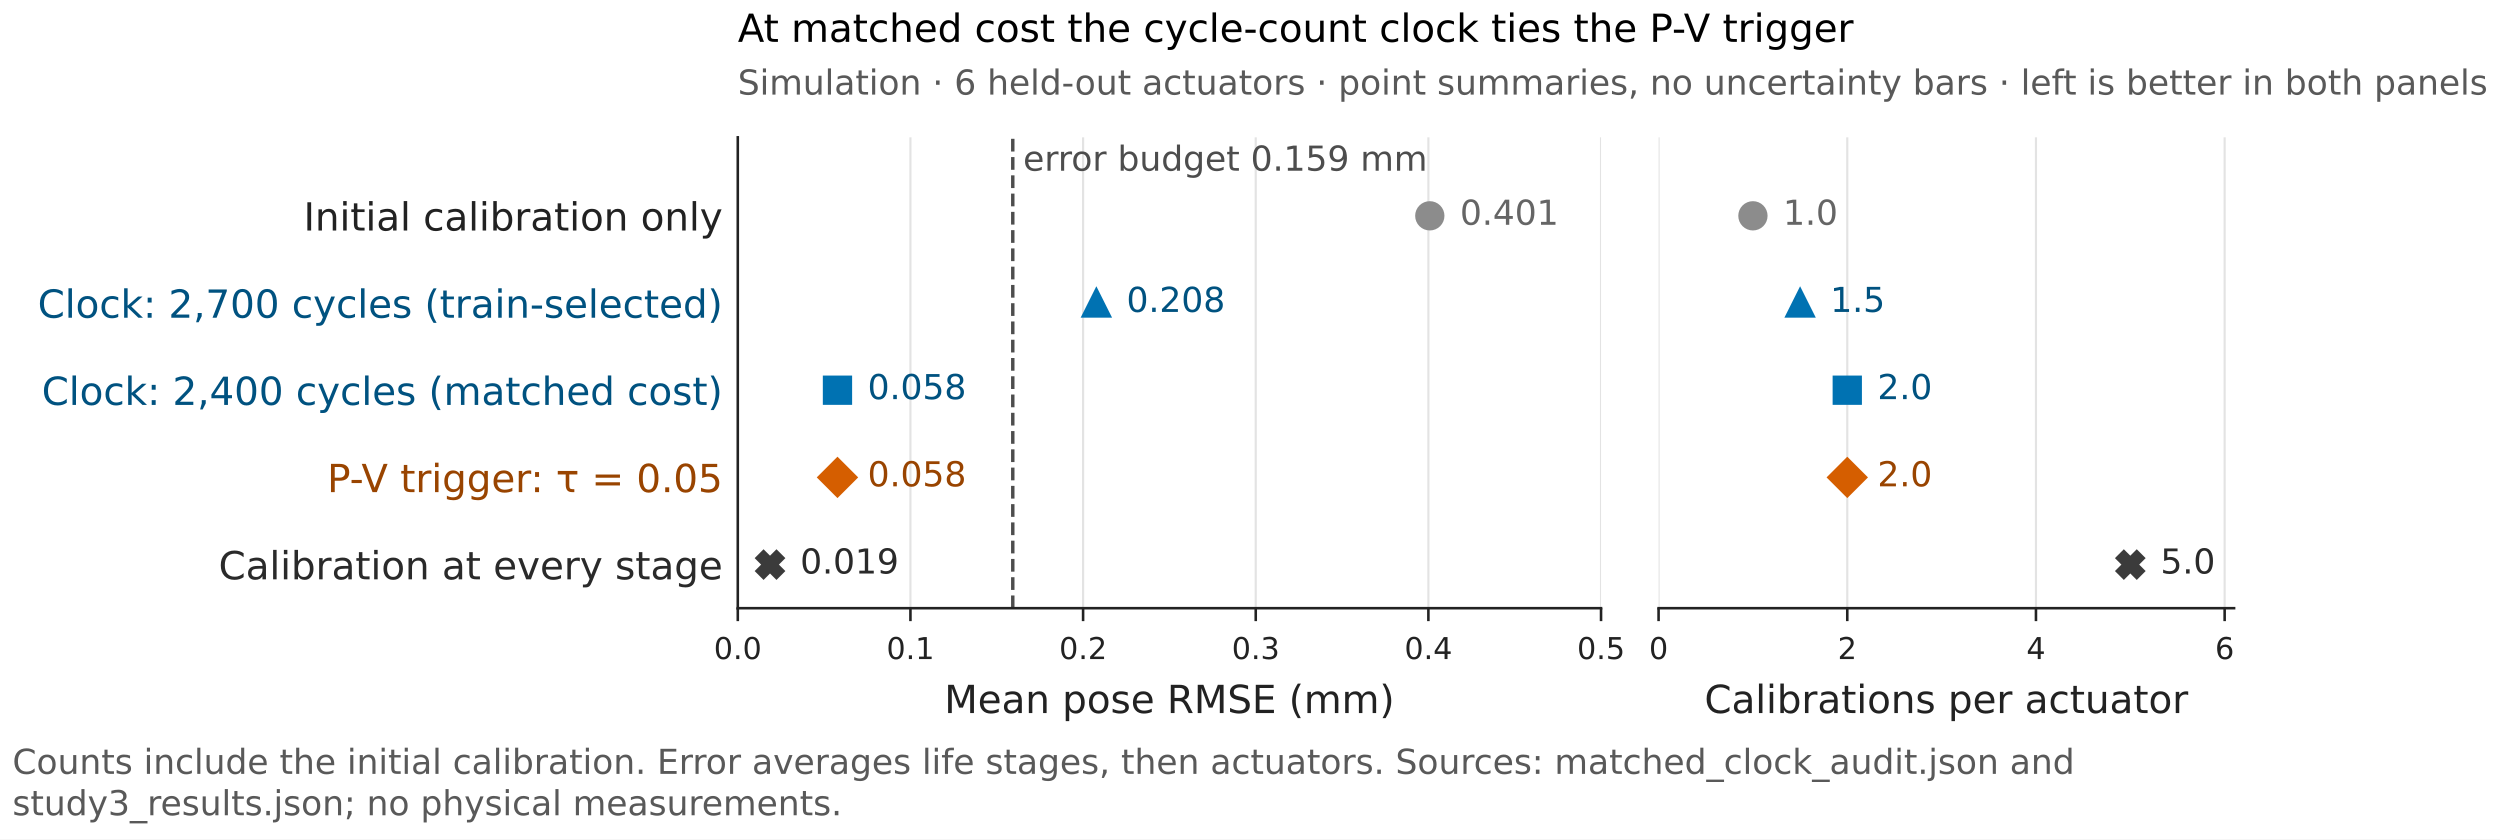
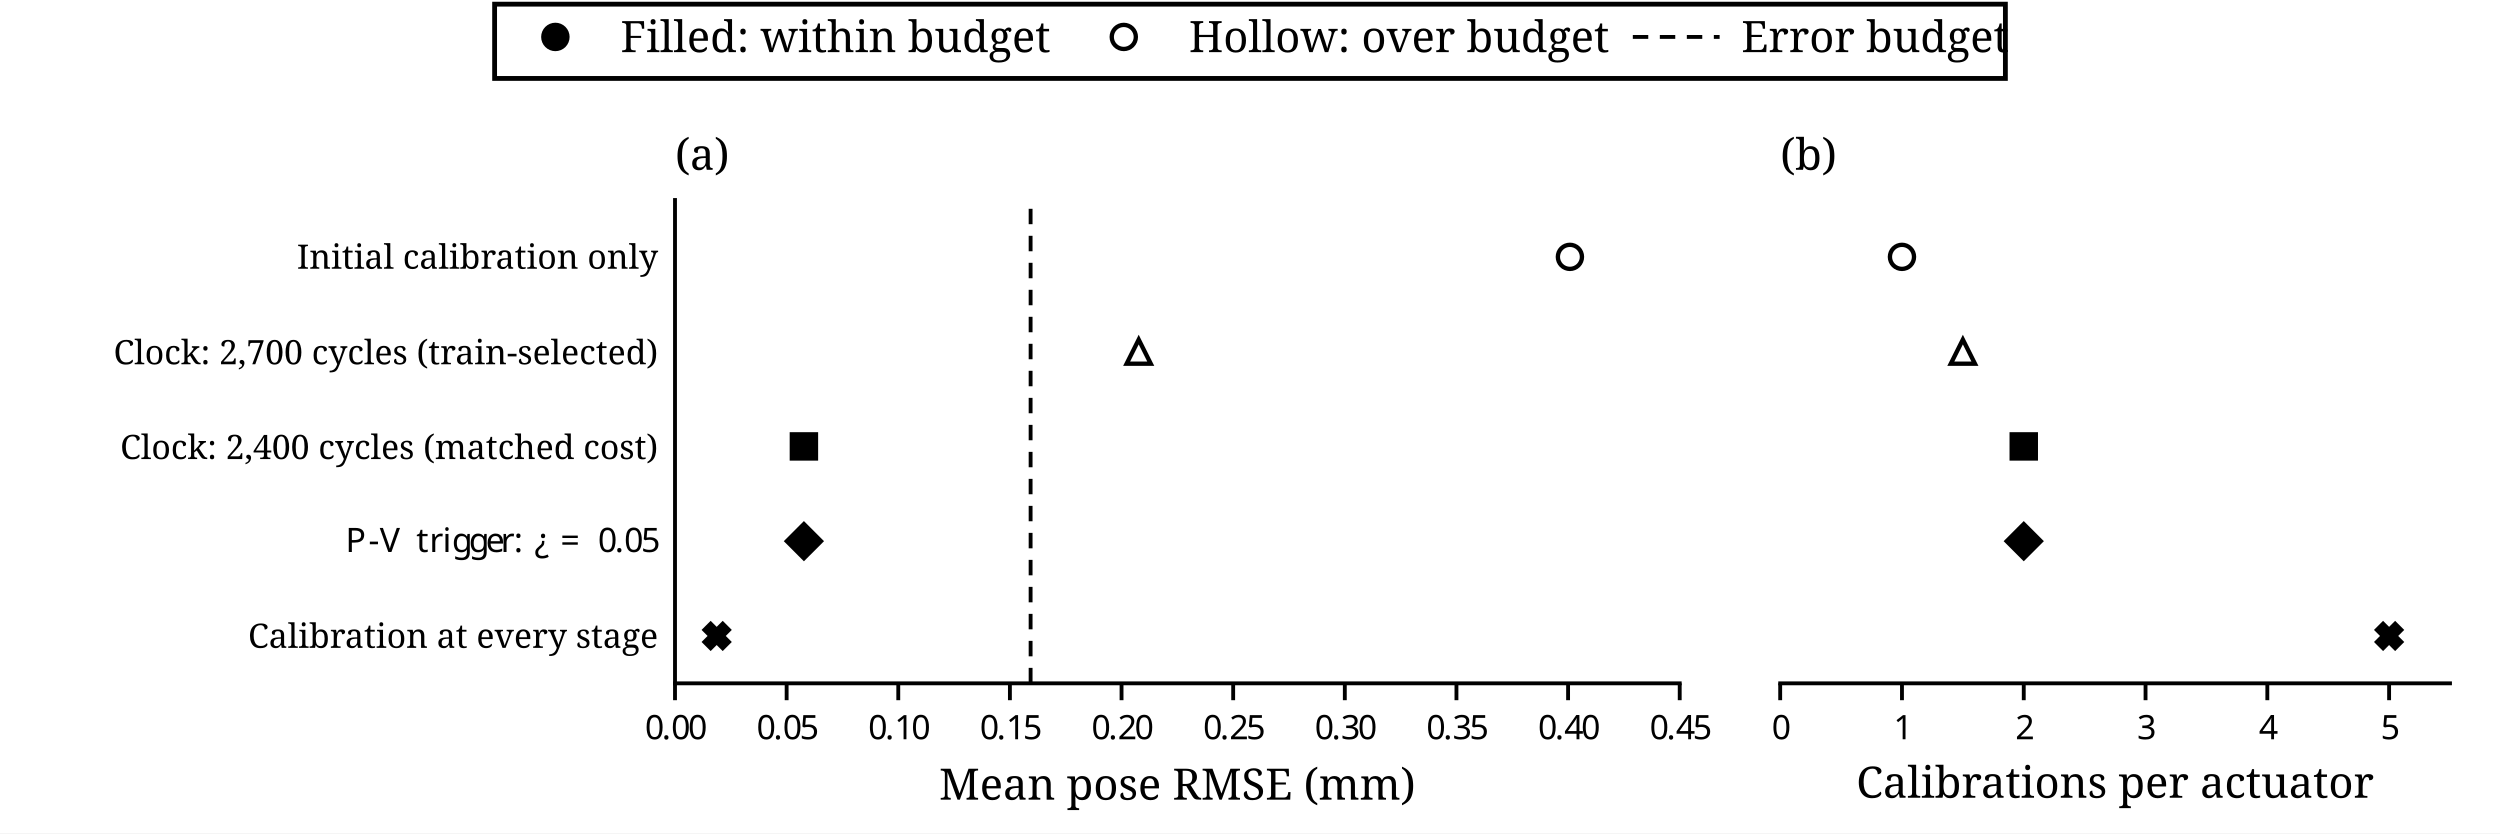
- <svg xmlns="http://www.w3.org/2000/svg" xmlns:xlink="http://www.w3.org/1999/xlink" width="580.315pt" height="194.843pt" viewBox="0 0 580.315 194.843" version="1.1">
+ <svg xmlns="http://www.w3.org/2000/svg" xmlns:xlink="http://www.w3.org/1999/xlink" width="518.4pt" height="172.8pt" viewBox="0 0 518.4 172.8" version="1.1">
  <defs>
    <style type="text/css">*{stroke-linejoin: round; stroke-linecap: butt}</style>
  </defs>
  <g id="figure_1">
    <g id="patch_1">
-       <path d="M 0 194.843 L 580.315 194.843 L 580.315 0 L 0 0 z " style="fill: #ffffff" />
+       <path d="M 0 172.8 L 518.4 172.8 L 518.4 0 L 0 0 z " style="fill: #ffffff" />
    </g>
    <g id="axes_1">
      <g id="patch_2">
-         <path d="M 171.26 141.177 L 371.642 141.177 L 371.642 31.881 L 171.26 31.881 z " style="fill: #ffffff" />
+         <path d="M 139.968 141.696 L 348.306 141.696 L 348.306 41.472 L 139.968 41.472 z " style="fill: #ffffff" />
+       </g>
+       <g id="line2d_1">
+         <path d="M 213.707 141.696 L 213.707 41.472 " clip-path="url(#pd44097fae0)" style="fill: none; stroke-dasharray: 3.2,2.4; stroke-dashoffset: 0; stroke: #000000; stroke-width: 0.8" />
      </g>
      <g id="matplotlib.axis_1">
        <g id="xtick_1">
-           <g id="line2d_1">
-             <path d="M 171.26 141.177 L 171.26 31.881 " clip-path="url(#pade318979f)" style="fill: none; stroke: #e3e3e3; stroke-width: 0.5; stroke-linecap: square" />
-           </g>
          <g id="line2d_2">
            <defs>
-               <path id="maa4e09d265" d="M 0 0 L 0 3 " style="stroke: #222222; stroke-width: 0.6" />
+               <path id="m63a7fded2f" d="M 0 0 L 0 3.5 " style="stroke: #000000; stroke-width: 0.8" />
            </defs>
            <g>
-               <use xlink:href="#maa4e09d265" x="171.26" y="141.177" style="fill: #222222; stroke: #222222; stroke-width: 0.6" />
+               <use xlink:href="#m63a7fded2f" x="139.968" y="141.696" style="stroke: #000000; stroke-width: 0.8" />
            </g>
          </g>
          <g id="text_1">
-             <text style="font-size: 7px; font-family: 'DejaVu Sans'; text-anchor: middle; fill: #222222" x="171.26" y="152.995" transform="rotate(-0 171.26 152.9951)">0.0</text>
+             <g transform="translate(133.738 153.6315)">
+               <text>
+                 <tspan x="0" y="-0.344" style="font-size: 7px; font-family: 'cmr10'">0</tspan>
+                 <tspan x="3.5" y="-0.344" style="font-size: 7px; font-family: 'cmr10'">.</tspan>
+                 <tspan x="5.438" y="-0.344" style="font-size: 7px; font-family: 'cmr10'">0</tspan>
+                 <tspan x="8.938" y="-0.344" style="font-size: 7px; font-family: 'cmr10'">0</tspan>
+               </text>
+             </g>
          </g>
        </g>
        <g id="xtick_2">
          <g id="line2d_3">
-             <path d="M 211.336 141.177 L 211.336 31.881 " clip-path="url(#pade318979f)" style="fill: none; stroke: #e3e3e3; stroke-width: 0.5; stroke-linecap: square" />
-           </g>
+             <g>
+               <use xlink:href="#m63a7fded2f" x="163.117" y="141.696" style="stroke: #000000; stroke-width: 0.8" />
+             </g>
+           </g>
+           <g id="text_2">
+             <g transform="translate(156.8867 153.6315)">
+               <text>
+                 <tspan x="0" y="-0.344" style="font-size: 7px; font-family: 'cmr10'">0</tspan>
+                 <tspan x="3.5" y="-0.344" style="font-size: 7px; font-family: 'cmr10'">.</tspan>
+                 <tspan x="5.438" y="-0.344" style="font-size: 7px; font-family: 'cmr10'">0</tspan>
+                 <tspan x="8.938" y="-0.344" style="font-size: 7px; font-family: 'cmr10'">5</tspan>
+               </text>
+             </g>
+           </g>
+         </g>
+         <g id="xtick_3">
          <g id="line2d_4">
            <g>
-               <use xlink:href="#maa4e09d265" x="211.336" y="141.177" style="fill: #222222; stroke: #222222; stroke-width: 0.6" />
-             </g>
-           </g>
-           <g id="text_2">
-             <text style="font-size: 7px; font-family: 'DejaVu Sans'; text-anchor: middle; fill: #222222" x="211.336" y="152.995" transform="rotate(-0 211.3363 152.9951)">0.1</text>
-           </g>
-         </g>
-         <g id="xtick_3">
+               <use xlink:href="#m63a7fded2f" x="186.265" y="141.696" style="stroke: #000000; stroke-width: 0.8" />
+             </g>
+           </g>
+           <g id="text_3">
+             <g transform="translate(180.0354 153.6315)">
+               <text>
+                 <tspan x="0" y="-0.344" style="font-size: 7px; font-family: 'cmr10'">0</tspan>
+                 <tspan x="3.5" y="-0.344" style="font-size: 7px; font-family: 'cmr10'">.</tspan>
+                 <tspan x="5.438" y="-0.344" style="font-size: 7px; font-family: 'cmr10'">1</tspan>
+                 <tspan x="8.938" y="-0.344" style="font-size: 7px; font-family: 'cmr10'">0</tspan>
+               </text>
+             </g>
+           </g>
+         </g>
+         <g id="xtick_4">
          <g id="line2d_5">
-             <path d="M 251.413 141.177 L 251.413 31.881 " clip-path="url(#pade318979f)" style="fill: none; stroke: #e3e3e3; stroke-width: 0.5; stroke-linecap: square" />
-           </g>
+             <g>
+               <use xlink:href="#m63a7fded2f" x="209.414" y="141.696" style="stroke: #000000; stroke-width: 0.8" />
+             </g>
+           </g>
+           <g id="text_4">
+             <g transform="translate(203.184 153.6315)">
+               <text>
+                 <tspan x="0" y="-0.344" style="font-size: 7px; font-family: 'cmr10'">0</tspan>
+                 <tspan x="3.5" y="-0.344" style="font-size: 7px; font-family: 'cmr10'">.</tspan>
+                 <tspan x="5.438" y="-0.344" style="font-size: 7px; font-family: 'cmr10'">1</tspan>
+                 <tspan x="8.938" y="-0.344" style="font-size: 7px; font-family: 'cmr10'">5</tspan>
+               </text>
+             </g>
+           </g>
+         </g>
+         <g id="xtick_5">
          <g id="line2d_6">
            <g>
-               <use xlink:href="#maa4e09d265" x="251.413" y="141.177" style="fill: #222222; stroke: #222222; stroke-width: 0.6" />
-             </g>
-           </g>
-           <g id="text_3">
-             <text style="font-size: 7px; font-family: 'DejaVu Sans'; text-anchor: middle; fill: #222222" x="251.413" y="152.995" transform="rotate(-0 251.4126 152.9951)">0.2</text>
-           </g>
-         </g>
-         <g id="xtick_4">
+               <use xlink:href="#m63a7fded2f" x="232.563" y="141.696" style="stroke: #000000; stroke-width: 0.8" />
+             </g>
+           </g>
+           <g id="text_5">
+             <g transform="translate(226.3327 153.6315)">
+               <text>
+                 <tspan x="0" y="-0.344" style="font-size: 7px; font-family: 'cmr10'">0</tspan>
+                 <tspan x="3.5" y="-0.344" style="font-size: 7px; font-family: 'cmr10'">.</tspan>
+                 <tspan x="5.438" y="-0.344" style="font-size: 7px; font-family: 'cmr10'">2</tspan>
+                 <tspan x="8.938" y="-0.344" style="font-size: 7px; font-family: 'cmr10'">0</tspan>
+               </text>
+             </g>
+           </g>
+         </g>
+         <g id="xtick_6">
          <g id="line2d_7">
-             <path d="M 291.489 141.177 L 291.489 31.881 " clip-path="url(#pade318979f)" style="fill: none; stroke: #e3e3e3; stroke-width: 0.5; stroke-linecap: square" />
-           </g>
+             <g>
+               <use xlink:href="#m63a7fded2f" x="255.711" y="141.696" style="stroke: #000000; stroke-width: 0.8" />
+             </g>
+           </g>
+           <g id="text_6">
+             <g transform="translate(249.4814 153.6315)">
+               <text>
+                 <tspan x="0" y="-0.344" style="font-size: 7px; font-family: 'cmr10'">0</tspan>
+                 <tspan x="3.5" y="-0.344" style="font-size: 7px; font-family: 'cmr10'">.</tspan>
+                 <tspan x="5.438" y="-0.344" style="font-size: 7px; font-family: 'cmr10'">2</tspan>
+                 <tspan x="8.938" y="-0.344" style="font-size: 7px; font-family: 'cmr10'">5</tspan>
+               </text>
+             </g>
+           </g>
+         </g>
+         <g id="xtick_7">
          <g id="line2d_8">
            <g>
-               <use xlink:href="#maa4e09d265" x="291.489" y="141.177" style="fill: #222222; stroke: #222222; stroke-width: 0.6" />
-             </g>
-           </g>
-           <g id="text_4">
-             <text style="font-size: 7px; font-family: 'DejaVu Sans'; text-anchor: middle; fill: #222222" x="291.489" y="152.995" transform="rotate(-0 291.4889 152.9951)">0.3</text>
-           </g>
-         </g>
-         <g id="xtick_5">
+               <use xlink:href="#m63a7fded2f" x="278.86" y="141.696" style="stroke: #000000; stroke-width: 0.8" />
+             </g>
+           </g>
+           <g id="text_7">
+             <g transform="translate(272.6301 153.6315)">
+               <text>
+                 <tspan x="0" y="-0.344" style="font-size: 7px; font-family: 'cmr10'">0</tspan>
+                 <tspan x="3.5" y="-0.344" style="font-size: 7px; font-family: 'cmr10'">.</tspan>
+                 <tspan x="5.438" y="-0.344" style="font-size: 7px; font-family: 'cmr10'">3</tspan>
+                 <tspan x="8.938" y="-0.344" style="font-size: 7px; font-family: 'cmr10'">0</tspan>
+               </text>
+             </g>
+           </g>
+         </g>
+         <g id="xtick_8">
          <g id="line2d_9">
-             <path d="M 331.565 141.177 L 331.565 31.881 " clip-path="url(#pade318979f)" style="fill: none; stroke: #e3e3e3; stroke-width: 0.5; stroke-linecap: square" />
-           </g>
+             <g>
+               <use xlink:href="#m63a7fded2f" x="302.009" y="141.696" style="stroke: #000000; stroke-width: 0.8" />
+             </g>
+           </g>
+           <g id="text_8">
+             <g transform="translate(295.7788 153.6315)">
+               <text>
+                 <tspan x="0" y="-0.344" style="font-size: 7px; font-family: 'cmr10'">0</tspan>
+                 <tspan x="3.5" y="-0.344" style="font-size: 7px; font-family: 'cmr10'">.</tspan>
+                 <tspan x="5.438" y="-0.344" style="font-size: 7px; font-family: 'cmr10'">3</tspan>
+                 <tspan x="8.938" y="-0.344" style="font-size: 7px; font-family: 'cmr10'">5</tspan>
+               </text>
+             </g>
+           </g>
+         </g>
+         <g id="xtick_9">
          <g id="line2d_10">
            <g>
-               <use xlink:href="#maa4e09d265" x="331.565" y="141.177" style="fill: #222222; stroke: #222222; stroke-width: 0.6" />
-             </g>
-           </g>
-           <g id="text_5">
-             <text style="font-size: 7px; font-family: 'DejaVu Sans'; text-anchor: middle; fill: #222222" x="331.565" y="152.995" transform="rotate(-0 331.5652 152.9951)">0.4</text>
-           </g>
-         </g>
-         <g id="xtick_6">
+               <use xlink:href="#m63a7fded2f" x="325.157" y="141.696" style="stroke: #000000; stroke-width: 0.8" />
+             </g>
+           </g>
+           <g id="text_9">
+             <g transform="translate(318.9274 153.6315)">
+               <text>
+                 <tspan x="0" y="-0.344" style="font-size: 7px; font-family: 'cmr10'">0</tspan>
+                 <tspan x="3.5" y="-0.344" style="font-size: 7px; font-family: 'cmr10'">.</tspan>
+                 <tspan x="5.438" y="-0.344" style="font-size: 7px; font-family: 'cmr10'">4</tspan>
+                 <tspan x="8.938" y="-0.344" style="font-size: 7px; font-family: 'cmr10'">0</tspan>
+               </text>
+             </g>
+           </g>
+         </g>
+         <g id="xtick_10">
          <g id="line2d_11">
-             <path d="M 371.642 141.177 L 371.642 31.881 " clip-path="url(#pade318979f)" style="fill: none; stroke: #e3e3e3; stroke-width: 0.5; stroke-linecap: square" />
-           </g>
-           <g id="line2d_12">
-             <g>
-               <use xlink:href="#maa4e09d265" x="371.642" y="141.177" style="fill: #222222; stroke: #222222; stroke-width: 0.6" />
-             </g>
-           </g>
-           <g id="text_6">
-             <text style="font-size: 7px; font-family: 'DejaVu Sans'; text-anchor: middle; fill: #222222" x="371.642" y="152.995" transform="rotate(-0 371.6415 152.9951)">0.5</text>
-           </g>
-         </g>
-         <g id="text_7">
-           <text style="font-size: 9px; font-family: 'DejaVu Sans'; text-anchor: middle; fill: #222222" x="271.451" y="165.515" transform="rotate(-0 271.4508 165.5146)">Mean pose RMSE (mm)</text>
+             <g>
+               <use xlink:href="#m63a7fded2f" x="348.306" y="141.696" style="stroke: #000000; stroke-width: 0.8" />
+             </g>
+           </g>
+           <g id="text_10">
+             <g transform="translate(342.0761 153.6315)">
+               <text>
+                 <tspan x="0" y="-0.344" style="font-size: 7px; font-family: 'cmr10'">0</tspan>
+                 <tspan x="3.5" y="-0.344" style="font-size: 7px; font-family: 'cmr10'">.</tspan>
+                 <tspan x="5.438" y="-0.344" style="font-size: 7px; font-family: 'cmr10'">4</tspan>
+                 <tspan x="8.938" y="-0.344" style="font-size: 7px; font-family: 'cmr10'">5</tspan>
+               </text>
+             </g>
+           </g>
+         </g>
+         <g id="text_11">
+           <text style="font-size: 9px; font-family: 'cmr10', serif; text-anchor: middle" x="244.137" y="165.824" transform="rotate(-0 244.1371 165.8239)">Mean pose RMSE (mm)</text>
        </g>
      </g>
      <g id="matplotlib.axis_2">
        <g id="ytick_1">
+           <g id="line2d_12" />
+           <g id="text_12">
+             <text style="font-size: 7px; font-family: 'cmr10', serif; text-anchor: end" x="136.468" y="55.731" transform="rotate(-0 136.468 55.73083)">Initial calibration only</text>
+           </g>
+         </g>
+         <g id="ytick_2">
          <g id="line2d_13" />
-           <g id="text_8">
-             <text style="font-size: 9px; font-family: 'DejaVu Sans'; text-anchor: end; fill: #222222" x="167.76" y="53.516" transform="rotate(-0 167.76 53.516)">Initial calibration only</text>
-           </g>
-         </g>
-         <g id="ytick_2">
+           <g id="text_13">
+             <text style="font-size: 7px; font-family: 'cmr10', serif; text-anchor: end" x="136.468" y="75.54" transform="rotate(-0 136.468 75.53982)">Clock: 2,700 cycles (train-selected)</text>
+           </g>
+         </g>
+         <g id="ytick_3">
          <g id="line2d_14" />
-           <g id="text_9">
-             <text style="font-size: 9px; font-family: 'DejaVu Sans'; text-anchor: end; fill: #005280" x="167.76" y="73.756" transform="rotate(-0 167.76 73.756)">Clock: 2,700 cycles (train-selected)</text>
-           </g>
-         </g>
-         <g id="ytick_3">
+           <g id="text_14">
+             <text style="font-size: 7px; font-family: 'cmr10', serif; text-anchor: end" x="136.468" y="95.192" transform="rotate(-0 136.468 95.19159)">Clock: 2,400 cycles (matched cost)</text>
+           </g>
+         </g>
+         <g id="ytick_4">
          <g id="line2d_15" />
-           <g id="text_10">
-             <text style="font-size: 9px; font-family: 'DejaVu Sans'; text-anchor: end; fill: #005280" x="167.76" y="93.996" transform="rotate(-0 167.76 93.996)">Clock: 2,400 cycles (matched cost)</text>
-           </g>
-         </g>
-         <g id="ytick_4">
+           <g id="text_15">
+             <g transform="translate(71.648 114.6861)">
+               <text>
+                 <tspan x="0" y="-0.219" style="font-size: 7px; font-family: 'cmr10'">P</tspan>
+                 <tspan x="4.761" y="-0.219" style="font-size: 7px; font-family: 'cmr10'">-</tspan>
+                 <tspan x="7.092" y="-0.219" style="font-size: 7px; font-family: 'cmr10'">V</tspan>
+                 <tspan x="12.342" y="-0.219" style="font-size: 7px; font-family: 'cmr10'"> </tspan>
+                 <tspan x="14.673" y="-0.219" style="font-size: 7px; font-family: 'cmr10'">t</tspan>
+                 <tspan x="17.391" y="-0.219" style="font-size: 7px; font-family: 'cmr10'">r</tspan>
+                 <tspan x="20.128" y="-0.219" style="font-size: 7px; font-family: 'cmr10'">i</tspan>
+                 <tspan x="22.066" y="-0.219" style="font-size: 7px; font-family: 'cmr10'">g</tspan>
+                 <tspan x="25.566" y="-0.219" style="font-size: 7px; font-family: 'cmr10'">g</tspan>
+                 <tspan x="29.066" y="-0.219" style="font-size: 7px; font-family: 'cmr10'">e</tspan>
+                 <tspan x="32.173" y="-0.219" style="font-size: 7px; font-family: 'cmr10'">r</tspan>
+                 <tspan x="34.911" y="-0.219" style="font-size: 7px; font-family: 'cmr10'">:</tspan>
+                 <tspan x="36.849" y="-0.219" style="font-size: 7px; font-family: 'cmr10'"> </tspan>
+                 <tspan x="42.239" y="-0.219" style="font-size: 7px; font-family: 'cmr10'"> </tspan>
+                 <tspan x="44.57" y="-0.219" style="font-size: 7px; font-family: 'cmr10'">=</tspan>
+                 <tspan x="50.008" y="-0.219" style="font-size: 7px; font-family: 'cmr10'"> </tspan>
+                 <tspan x="52.339" y="-0.219" style="font-size: 7px; font-family: 'cmr10'">0</tspan>
+                 <tspan x="55.839" y="-0.219" style="font-size: 7px; font-family: 'cmr10'">.</tspan>
+                 <tspan x="57.777" y="-0.219" style="font-size: 7px; font-family: 'cmr10'">0</tspan>
+                 <tspan x="61.277" y="-0.219" style="font-size: 7px; font-family: 'cmr10'">5</tspan>
+                 <tspan x="39.18" y="-0.219" style="font-size: 7px; font-family: 'cmmi10'">¿</tspan>
+               </text>
+             </g>
+           </g>
+         </g>
+         <g id="ytick_5">
          <g id="line2d_16" />
-           <g id="text_11">
-             <text style="font-size: 9px; font-family: 'DejaVu Sans'; text-anchor: end; fill: #994400" x="167.76" y="114.236" transform="rotate(-0 167.76 114.236)">P-V trigger: τ = 0.05</text>
-           </g>
-         </g>
-         <g id="ytick_5">
-           <g id="line2d_17" />
-           <g id="text_12">
-             <text style="font-size: 9px; font-family: 'DejaVu Sans'; text-anchor: end; fill: #2a2a2a" x="167.76" y="134.476" transform="rotate(-0 167.76 134.476)">Calibration at every stage</text>
-           </g>
+           <g id="text_16">
+             <text style="font-size: 7px; font-family: 'cmr10', serif; text-anchor: end" x="136.468" y="134.338" transform="rotate(-0 136.468 134.3382)">Calibration at every stage</text>
+           </g>
+         </g>
+       </g>
+       <g id="patch_3">
+         <path d="M 139.968 141.696 L 139.968 41.472 " style="fill: none; stroke: #000000; stroke-width: 0.8; stroke-linejoin: miter; stroke-linecap: square" />
+       </g>
+       <g id="patch_4">
+         <path d="M 139.968 141.696 L 348.306 141.696 " style="fill: none; stroke: #000000; stroke-width: 0.8; stroke-linejoin: miter; stroke-linecap: square" />
+       </g>
+       <g id="line2d_17">
+         <defs>
+           <path id="mdc95be12ac" d="M 0 2.5 C 0.663 2.5 1.299 2.237 1.768 1.768 C 2.237 1.299 2.5 0.663 2.5 0 C 2.5 -0.663 2.237 -1.299 1.768 -1.768 C 1.299 -2.237 0.663 -2.5 0 -2.5 C -0.663 -2.5 -1.299 -2.237 -1.768 -1.768 C -2.237 -1.299 -2.5 -0.663 -2.5 0 C -2.5 0.663 -2.237 1.299 -1.768 1.768 C -1.299 2.237 -0.663 2.5 0 2.5 z " style="stroke: #000000; stroke-width: 0.9" />
+         </defs>
+         <g clip-path="url(#pd44097fae0)">
+           <use xlink:href="#mdc95be12ac" x="325.537" y="53.263" style="fill: #ffffff; stroke: #000000; stroke-width: 0.9" />
        </g>
      </g>
      <g id="line2d_18">
        <defs>
-           <path id="ma3d4f9df29" d="M 0 3 C 0.796 3 1.559 2.684 2.121 2.121 C 2.684 1.559 3 0.796 3 0 C 3 -0.796 2.684 -1.559 2.121 -2.121 C 1.559 -2.684 0.796 -3 0 -3 C -0.796 -3 -1.559 -2.684 -2.121 -2.121 C -2.684 -1.559 -3 -0.796 -3 0 C -3 0.796 -2.684 1.559 -2.121 2.121 C -1.559 2.684 -0.796 3 0 3 z " style="stroke: #8c8c8c; stroke-width: 0.8" />
-         </defs>
-         <g clip-path="url(#pade318979f)">
-           <use xlink:href="#ma3d4f9df29" x="331.894" y="50.097" style="fill: #8c8c8c; stroke: #8c8c8c; stroke-width: 0.8" />
+           <path id="mb6a0f07f51" d="M 0 -2.5 L -2.5 2.5 L 2.5 2.5 z " style="stroke: #000000; stroke-width: 0.9; stroke-linejoin: miter" />
+         </defs>
+         <g clip-path="url(#pd44097fae0)">
+           <use xlink:href="#mb6a0f07f51" x="236.121" y="72.915" style="fill: #ffffff; stroke: #000000; stroke-width: 0.9; stroke-linejoin: miter" />
        </g>
      </g>
      <g id="line2d_19">
        <defs>
-           <path id="m828a2f0c5d" d="M 0 -3 L -3 3 L 3 3 z " style="stroke: #0072b2; stroke-width: 0.8; stroke-linejoin: miter" />
-         </defs>
-         <g clip-path="url(#pade318979f)">
-           <use xlink:href="#m828a2f0c5d" x="254.493" y="70.337" style="fill: #0072b2; stroke: #0072b2; stroke-width: 0.8; stroke-linejoin: miter" />
+           <path id="mfb03f11ac3" d="M -2.5 2.5 L 2.5 2.5 L 2.5 -2.5 L -2.5 -2.5 z " style="stroke: #000000; stroke-width: 0.9; stroke-linejoin: miter" />
+         </defs>
+         <g clip-path="url(#pd44097fae0)">
+           <use xlink:href="#mfb03f11ac3" x="166.698" y="92.567" style="stroke: #000000; stroke-width: 0.9; stroke-linejoin: miter" />
        </g>
      </g>
      <g id="line2d_20">
        <defs>
-           <path id="m74d1409322" d="M -3 3 L 3 3 L 3 -3 L -3 -3 z " style="stroke: #0072b2; stroke-width: 0.8; stroke-linejoin: miter" />
-         </defs>
-         <g clip-path="url(#pade318979f)">
-           <use xlink:href="#m74d1409322" x="194.399" y="90.577" style="fill: #0072b2; stroke: #0072b2; stroke-width: 0.8; stroke-linejoin: miter" />
+           <path id="m0a3f8981f0" d="M -0 3.536 L 3.536 0 L 0 -3.536 L -3.536 -0 z " style="stroke: #000000; stroke-width: 0.9; stroke-linejoin: miter" />
+         </defs>
+         <g clip-path="url(#pd44097fae0)">
+           <use xlink:href="#m0a3f8981f0" x="166.698" y="112.218" style="stroke: #000000; stroke-width: 0.9; stroke-linejoin: miter" />
        </g>
      </g>
      <g id="line2d_21">
        <defs>
-           <path id="m095ba542c6" d="M -0 4.243 L 4.243 0 L 0 -4.243 L -4.243 -0 z " style="stroke: #d55e00; stroke-width: 0.8; stroke-linejoin: miter" />
-         </defs>
-         <g clip-path="url(#pade318979f)">
-           <use xlink:href="#m095ba542c6" x="194.399" y="110.817" style="fill: #d55e00; stroke: #d55e00; stroke-width: 0.8; stroke-linejoin: miter" />
-         </g>
-       </g>
-       <g id="line2d_22">
-         <defs>
-           <path id="mba7fba3cf5" d="M -1.5 3 L 0 1.5 L 1.5 3 L 3 1.5 L 1.5 0 L 3 -1.5 L 1.5 -3 L 0 -1.5 L -1.5 -3 L -3 -1.5 L -1.5 0 L -3 1.5 z " style="stroke: #3b3b3b; stroke-width: 0.8; stroke-linejoin: miter" />
-         </defs>
-         <g clip-path="url(#pade318979f)">
-           <use xlink:href="#mba7fba3cf5" x="178.742" y="131.057" style="fill: #3b3b3b; stroke: #3b3b3b; stroke-width: 0.8; stroke-linejoin: miter" />
-         </g>
-       </g>
-       <g id="line2d_23">
-         <path d="M 235.091 141.177 L 235.091 31.881 " clip-path="url(#pade318979f)" style="fill: none; stroke-dasharray: 2.96,1.28; stroke-dashoffset: 0; stroke: #4d4d4d; stroke-width: 0.8" />
-       </g>
-       <g id="patch_3">
-         <path d="M 171.26 141.177 L 171.26 31.881 " style="fill: none; stroke: #222222; stroke-width: 0.6; stroke-linejoin: miter; stroke-linecap: square" />
-       </g>
-       <g id="patch_4">
-         <path d="M 171.26 141.177 L 371.642 141.177 " style="fill: none; stroke: #222222; stroke-width: 0.6; stroke-linejoin: miter; stroke-linecap: square" />
-       </g>
-       <g id="text_13">
-         <text style="font-size: 8px; font-family: 'DejaVu Sans'; text-anchor: start; fill: #656565" x="338.894" y="52.175" transform="rotate(-0 338.894 52.17483)">0.401</text>
-       </g>
-       <g id="text_14">
-         <text style="font-size: 8px; font-family: 'DejaVu Sans'; text-anchor: start; fill: #005280" x="261.493" y="72.415" transform="rotate(-0 261.4926 72.41483)">0.208</text>
-       </g>
-       <g id="text_15">
-         <text style="font-size: 8px; font-family: 'DejaVu Sans'; text-anchor: start; fill: #005280" x="201.399" y="92.655" transform="rotate(-0 201.3987 92.65483)">0.058</text>
-       </g>
-       <g id="text_16">
-         <text style="font-size: 8px; font-family: 'DejaVu Sans'; text-anchor: start; fill: #994400" x="201.399" y="112.895" transform="rotate(-0 201.3987 112.8948)">0.058</text>
+           <path id="m15a9a7eaa4" d="M -1.25 2.5 L 0 1.25 L 1.25 2.5 L 2.5 1.25 L 1.25 0 L 2.5 -1.25 L 1.25 -2.5 L 0 -1.25 L -1.25 -2.5 L -2.5 -1.25 L -1.25 0 L -2.5 1.25 z " style="stroke: #000000; stroke-width: 0.9; stroke-linejoin: miter" />
+         </defs>
+         <g clip-path="url(#pd44097fae0)">
+           <use xlink:href="#m15a9a7eaa4" x="148.612" y="131.87" style="stroke: #000000; stroke-width: 0.9; stroke-linejoin: miter" />
+         </g>
      </g>
      <g id="text_17">
-         <text style="font-size: 8px; font-family: 'DejaVu Sans'; text-anchor: start; fill: #2a2a2a" x="185.742" y="133.135" transform="rotate(-0 185.7422 133.1348)">0.019</text>
-       </g>
-       <g id="text_18">
-         <text style="font-size: 8px; font-family: 'DejaVu Sans'; text-anchor: start; fill: #4d4d4d" x="237.495" y="39.626" transform="rotate(-0 237.4951 39.62634)">error budget 0.159 mm</text>
+         <text style="font-size: 9px; font-family: 'cmr10', serif; text-anchor: start" x="139.968" y="35.213" transform="rotate(-0 139.968 35.21304)">(a)</text>
      </g>
    </g>
    <g id="axes_2">
      <g id="patch_5">
-         <path d="M 385 141.177 L 518.588 141.177 L 518.588 31.881 L 385 31.881 z " style="fill: #ffffff" />
+         <path d="M 369.14 141.696 L 508.032 141.696 L 508.032 41.472 L 369.14 41.472 z " style="fill: #ffffff" />
      </g>
      <g id="matplotlib.axis_3">
-         <g id="xtick_7">
+         <g id="xtick_11">
+           <g id="line2d_22">
+             <g>
+               <use xlink:href="#m63a7fded2f" x="369.14" y="141.696" style="stroke: #000000; stroke-width: 0.8" />
+             </g>
+           </g>
+           <g id="text_18">
+             <g transform="translate(367.3899 153.6315)">
+               <text>
+                 <tspan x="0" y="-0.344" style="font-size: 7px; font-family: 'cmr10'">0</tspan>
+               </text>
+             </g>
+           </g>
+         </g>
+         <g id="xtick_12">
+           <g id="line2d_23">
+             <g>
+               <use xlink:href="#m63a7fded2f" x="394.393" y="141.696" style="stroke: #000000; stroke-width: 0.8" />
+             </g>
+           </g>
+           <g id="text_19">
+             <g transform="translate(392.643 153.6315)">
+               <text>
+                 <tspan x="0" y="-0.344" style="font-size: 7px; font-family: 'cmr10'">1</tspan>
+               </text>
+             </g>
+           </g>
+         </g>
+         <g id="xtick_13">
          <g id="line2d_24">
-             <path d="M 385 141.177 L 385 31.881 " clip-path="url(#pca5d24c319)" style="fill: none; stroke: #e3e3e3; stroke-width: 0.5; stroke-linecap: square" />
-           </g>
+             <g>
+               <use xlink:href="#m63a7fded2f" x="419.646" y="141.696" style="stroke: #000000; stroke-width: 0.8" />
+             </g>
+           </g>
+           <g id="text_20">
+             <g transform="translate(417.8961 153.6315)">
+               <text>
+                 <tspan x="0" y="-0.344" style="font-size: 7px; font-family: 'cmr10'">2</tspan>
+               </text>
+             </g>
+           </g>
+         </g>
+         <g id="xtick_14">
          <g id="line2d_25">
            <g>
-               <use xlink:href="#maa4e09d265" x="385" y="141.177" style="fill: #222222; stroke: #222222; stroke-width: 0.6" />
-             </g>
-           </g>
-           <g id="text_19">
-             <text style="font-size: 7px; font-family: 'DejaVu Sans'; text-anchor: middle; fill: #222222" x="385" y="152.995" transform="rotate(-0 385.0003 152.9951)">0</text>
-           </g>
-         </g>
-         <g id="xtick_8">
+               <use xlink:href="#m63a7fded2f" x="444.899" y="141.696" style="stroke: #000000; stroke-width: 0.8" />
+             </g>
+           </g>
+           <g id="text_21">
+             <g transform="translate(443.1492 153.6315)">
+               <text>
+                 <tspan x="0" y="-0.344" style="font-size: 7px; font-family: 'cmr10'">3</tspan>
+               </text>
+             </g>
+           </g>
+         </g>
+         <g id="xtick_15">
          <g id="line2d_26">
-             <path d="M 428.8 141.177 L 428.8 31.881 " clip-path="url(#pca5d24c319)" style="fill: none; stroke: #e3e3e3; stroke-width: 0.5; stroke-linecap: square" />
-           </g>
+             <g>
+               <use xlink:href="#m63a7fded2f" x="470.152" y="141.696" style="stroke: #000000; stroke-width: 0.8" />
+             </g>
+           </g>
+           <g id="text_22">
+             <g transform="translate(468.4023 153.6315)">
+               <text>
+                 <tspan x="0" y="-0.344" style="font-size: 7px; font-family: 'cmr10'">4</tspan>
+               </text>
+             </g>
+           </g>
+         </g>
+         <g id="xtick_16">
          <g id="line2d_27">
            <g>
-               <use xlink:href="#maa4e09d265" x="428.8" y="141.177" style="fill: #222222; stroke: #222222; stroke-width: 0.6" />
-             </g>
-           </g>
-           <g id="text_20">
-             <text style="font-size: 7px; font-family: 'DejaVu Sans'; text-anchor: middle; fill: #222222" x="428.8" y="152.995" transform="rotate(-0 428.7996 152.9951)">2</text>
-           </g>
-         </g>
-         <g id="xtick_9">
-           <g id="line2d_28">
-             <path d="M 472.599 141.177 L 472.599 31.881 " clip-path="url(#pca5d24c319)" style="fill: none; stroke: #e3e3e3; stroke-width: 0.5; stroke-linecap: square" />
-           </g>
-           <g id="line2d_29">
-             <g>
-               <use xlink:href="#maa4e09d265" x="472.599" y="141.177" style="fill: #222222; stroke: #222222; stroke-width: 0.6" />
-             </g>
-           </g>
-           <g id="text_21">
-             <text style="font-size: 7px; font-family: 'DejaVu Sans'; text-anchor: middle; fill: #222222" x="472.599" y="152.995" transform="rotate(-0 472.5988 152.9951)">4</text>
-           </g>
-         </g>
-         <g id="xtick_10">
-           <g id="line2d_30">
-             <path d="M 516.398 141.177 L 516.398 31.881 " clip-path="url(#pca5d24c319)" style="fill: none; stroke: #e3e3e3; stroke-width: 0.5; stroke-linecap: square" />
-           </g>
-           <g id="line2d_31">
-             <g>
-               <use xlink:href="#maa4e09d265" x="516.398" y="141.177" style="fill: #222222; stroke: #222222; stroke-width: 0.6" />
-             </g>
-           </g>
-           <g id="text_22">
-             <text style="font-size: 7px; font-family: 'DejaVu Sans'; text-anchor: middle; fill: #222222" x="516.398" y="152.995" transform="rotate(-0 516.398 152.9951)">6</text>
-           </g>
-         </g>
-         <g id="text_23">
-           <text style="font-size: 9px; font-family: 'DejaVu Sans'; text-anchor: middle; fill: #222222" x="451.794" y="165.515" transform="rotate(-0 451.7942 165.5153)">Calibrations per actuator</text>
-         </g>
-       </g>
-       <g id="matplotlib.axis_4">
-         <g id="ytick_6">
-           <g id="line2d_32" />
-         </g>
-         <g id="ytick_7">
-           <g id="line2d_33" />
-         </g>
-         <g id="ytick_8">
-           <g id="line2d_34" />
-         </g>
-         <g id="ytick_9">
-           <g id="line2d_35" />
-         </g>
-         <g id="ytick_10">
-           <g id="line2d_36" />
-         </g>
-       </g>
-       <g id="line2d_37">
-         <g clip-path="url(#pca5d24c319)">
-           <use xlink:href="#ma3d4f9df29" x="406.9" y="50.097" style="fill: #8c8c8c; stroke: #8c8c8c; stroke-width: 0.8" />
-         </g>
-       </g>
-       <g id="line2d_38">
-         <g clip-path="url(#pca5d24c319)">
-           <use xlink:href="#m828a2f0c5d" x="417.85" y="70.337" style="fill: #0072b2; stroke: #0072b2; stroke-width: 0.8; stroke-linejoin: miter" />
-         </g>
-       </g>
-       <g id="line2d_39">
-         <g clip-path="url(#pca5d24c319)">
-           <use xlink:href="#m74d1409322" x="428.8" y="90.577" style="fill: #0072b2; stroke: #0072b2; stroke-width: 0.8; stroke-linejoin: miter" />
-         </g>
-       </g>
-       <g id="line2d_40">
-         <g clip-path="url(#pca5d24c319)">
-           <use xlink:href="#m095ba542c6" x="428.8" y="110.817" style="fill: #d55e00; stroke: #d55e00; stroke-width: 0.8; stroke-linejoin: miter" />
-         </g>
-       </g>
-       <g id="line2d_41">
-         <g clip-path="url(#pca5d24c319)">
-           <use xlink:href="#mba7fba3cf5" x="494.498" y="131.057" style="fill: #3b3b3b; stroke: #3b3b3b; stroke-width: 0.8; stroke-linejoin: miter" />
-         </g>
-       </g>
+               <use xlink:href="#m63a7fded2f" x="495.405" y="141.696" style="stroke: #000000; stroke-width: 0.8" />
+             </g>
+           </g>
+           <g id="text_23">
+             <g transform="translate(493.6554 153.6315)">
+               <text>
+                 <tspan x="0" y="-0.344" style="font-size: 7px; font-family: 'cmr10'">5</tspan>
+               </text>
+             </g>
+           </g>
+         </g>
+         <g id="text_24">
+           <text style="font-size: 9px; font-family: 'cmr10', serif; text-anchor: middle" x="438.586" y="165.42" transform="rotate(-0 438.586 165.4203)">Calibrations per actuator</text>
+         </g>
+       </g>
+       <g id="matplotlib.axis_4" />
      <g id="patch_6">
-         <path d="M 385 141.177 L 518.588 141.177 " style="fill: none; stroke: #222222; stroke-width: 0.6; stroke-linejoin: miter; stroke-linecap: square" />
-       </g>
-       <g id="text_24">
-         <text style="font-size: 8px; font-family: 'DejaVu Sans'; text-anchor: start; fill: #656565" x="413.9" y="52.175" transform="rotate(-0 413.8999 52.17483)">1.0</text>
+         <path d="M 369.14 141.696 L 508.032 141.696 " style="fill: none; stroke: #000000; stroke-width: 0.8; stroke-linejoin: miter; stroke-linecap: square" />
+       </g>
+       <g id="line2d_28">
+         <g clip-path="url(#p6385934acb)">
+           <use xlink:href="#mdc95be12ac" x="394.393" y="53.263" style="fill: #ffffff; stroke: #000000; stroke-width: 0.9" />
+         </g>
+       </g>
+       <g id="line2d_29">
+         <g clip-path="url(#p6385934acb)">
+           <use xlink:href="#mb6a0f07f51" x="407.02" y="72.915" style="fill: #ffffff; stroke: #000000; stroke-width: 0.9; stroke-linejoin: miter" />
+         </g>
+       </g>
+       <g id="line2d_30">
+         <g clip-path="url(#p6385934acb)">
+           <use xlink:href="#mfb03f11ac3" x="419.646" y="92.567" style="stroke: #000000; stroke-width: 0.9; stroke-linejoin: miter" />
+         </g>
+       </g>
+       <g id="line2d_31">
+         <g clip-path="url(#p6385934acb)">
+           <use xlink:href="#m0a3f8981f0" x="419.646" y="112.218" style="stroke: #000000; stroke-width: 0.9; stroke-linejoin: miter" />
+         </g>
+       </g>
+       <g id="line2d_32">
+         <g clip-path="url(#p6385934acb)">
+           <use xlink:href="#m15a9a7eaa4" x="495.405" y="131.87" style="stroke: #000000; stroke-width: 0.9; stroke-linejoin: miter" />
+         </g>
      </g>
      <g id="text_25">
-         <text style="font-size: 8px; font-family: 'DejaVu Sans'; text-anchor: start; fill: #005280" x="424.85" y="72.415" transform="rotate(-0 424.8497 72.41483)">1.5</text>
+         <text style="font-size: 9px; font-family: 'cmr10', serif; text-anchor: start" x="369.14" y="35.213" transform="rotate(-0 369.1399 35.21304)">(b)</text>
+       </g>
+     </g>
+     <g id="legend_1">
+       <g id="patch_7">
+         <path d="M 102.563 16.265 L 415.837 16.265 L 415.837 0.864 L 102.563 0.864 z " style="fill: #ffffff; stroke: #000000; stroke-linejoin: miter" />
+       </g>
+       <g id="line2d_33">
+         <defs>
+           <path id="m0a90a90bc7" d="M 0 2.5 C 0.663 2.5 1.299 2.237 1.768 1.768 C 2.237 1.299 2.5 0.663 2.5 0 C 2.5 -0.663 2.237 -1.299 1.768 -1.768 C 1.299 -2.237 0.663 -2.5 0 -2.5 C -0.663 -2.5 -1.299 -2.237 -1.768 -1.768 C -2.237 -1.299 -2.5 -0.663 -2.5 0 C -2.5 0.663 -2.237 1.299 -1.768 1.768 C -1.299 2.237 -0.663 2.5 0 2.5 z " style="stroke: #000000; stroke-width: 0.9" />
+         </defs>
+         <g>
+           <use xlink:href="#m0a90a90bc7" x="115.163" y="7.66" style="stroke: #000000; stroke-width: 0.9" />
+         </g>
      </g>
      <g id="text_26">
-         <text style="font-size: 8px; font-family: 'DejaVu Sans'; text-anchor: start; fill: #005280" x="435.8" y="92.655" transform="rotate(-0 435.7996 92.65483)">2.0</text>
+         <text style="font-size: 9px; font-family: 'cmr10', serif; text-anchor: start" x="128.663" y="10.81" transform="rotate(-0 128.6627 10.8097)">Filled: within budget</text>
+       </g>
+       <g id="line2d_34">
+         <g>
+           <use xlink:href="#mdc95be12ac" x="233.029" y="7.66" style="fill: #ffffff; stroke: #000000; stroke-width: 0.9" />
+         </g>
      </g>
      <g id="text_27">
-         <text style="font-size: 8px; font-family: 'DejaVu Sans'; text-anchor: start; fill: #994400" x="435.8" y="112.895" transform="rotate(-0 435.7996 112.8948)">2.0</text>
+         <text style="font-size: 9px; font-family: 'cmr10', serif; text-anchor: start" x="246.529" y="10.81" transform="rotate(-0 246.529 10.8097)">Hollow: over budget</text>
+       </g>
+       <g id="line2d_35">
+         <path d="M 338.582 7.66 L 347.582 7.66 L 356.582 7.66 " style="fill: none; stroke-dasharray: 3.2,2.4; stroke-dashoffset: 0; stroke: #000000; stroke-width: 0.8" />
      </g>
      <g id="text_28">
-         <text style="font-size: 8px; font-family: 'DejaVu Sans'; text-anchor: start; fill: #2a2a2a" x="501.498" y="133.135" transform="rotate(-0 501.4984 133.1348)">5.0</text>
-       </g>
-     </g>
-     <g id="text_29">
-       <text style="font-size: 8px; font-family: 'DejaVu Sans'; text-anchor: start; fill: #595959" x="171.26" y="21.959" transform="rotate(-0 171.26 21.95883)">Simulation · 6 held-out actuators · point summaries, no uncertainty bars · left is better in both panels</text>
-     </g>
-     <g id="text_30">
-       <text style="font-size: 9px; font-family: 'DejaVu Sans'; text-anchor: start" x="171.26" y="9.719" transform="rotate(-0 171.26 9.718594)">At matched cost the cycle-count clock ties the P-V trigger</text>
-     </g>
-     <g id="text_31">
-       <text style="font-size: 8px; font-family: 'DejaVu Sans'; fill: #595959" transform="translate(2.88 179.6383)">Counts include the initial calibration. Error averages life stages, then actuators. Sources: matched_clock_audit.json and</text>
-       <text style="font-size: 8px; font-family: 'DejaVu Sans'; fill: #595959" transform="translate(2.88 189.2405)">study3_results.json; no physical measurements.</text>
+         <text style="font-size: 9px; font-family: 'cmr10', serif; text-anchor: start" x="361.082" y="10.81" transform="rotate(-0 361.0821 10.8097)">Error budget</text>
+       </g>
    </g>
  </g>
  <defs>
-     <clipPath id="pade318979f">
-       <rect x="171.26" y="31.881" width="200.382" height="109.296" />
+     <clipPath id="pd44097fae0">
+       <rect x="139.968" y="41.472" width="208.338" height="100.224" />
    </clipPath>
-     <clipPath id="pca5d24c319">
-       <rect x="385" y="31.881" width="133.588" height="109.296" />
+     <clipPath id="p6385934acb">
+       <rect x="369.14" y="41.472" width="138.892" height="100.224" />
    </clipPath>
  </defs>
</svg>
